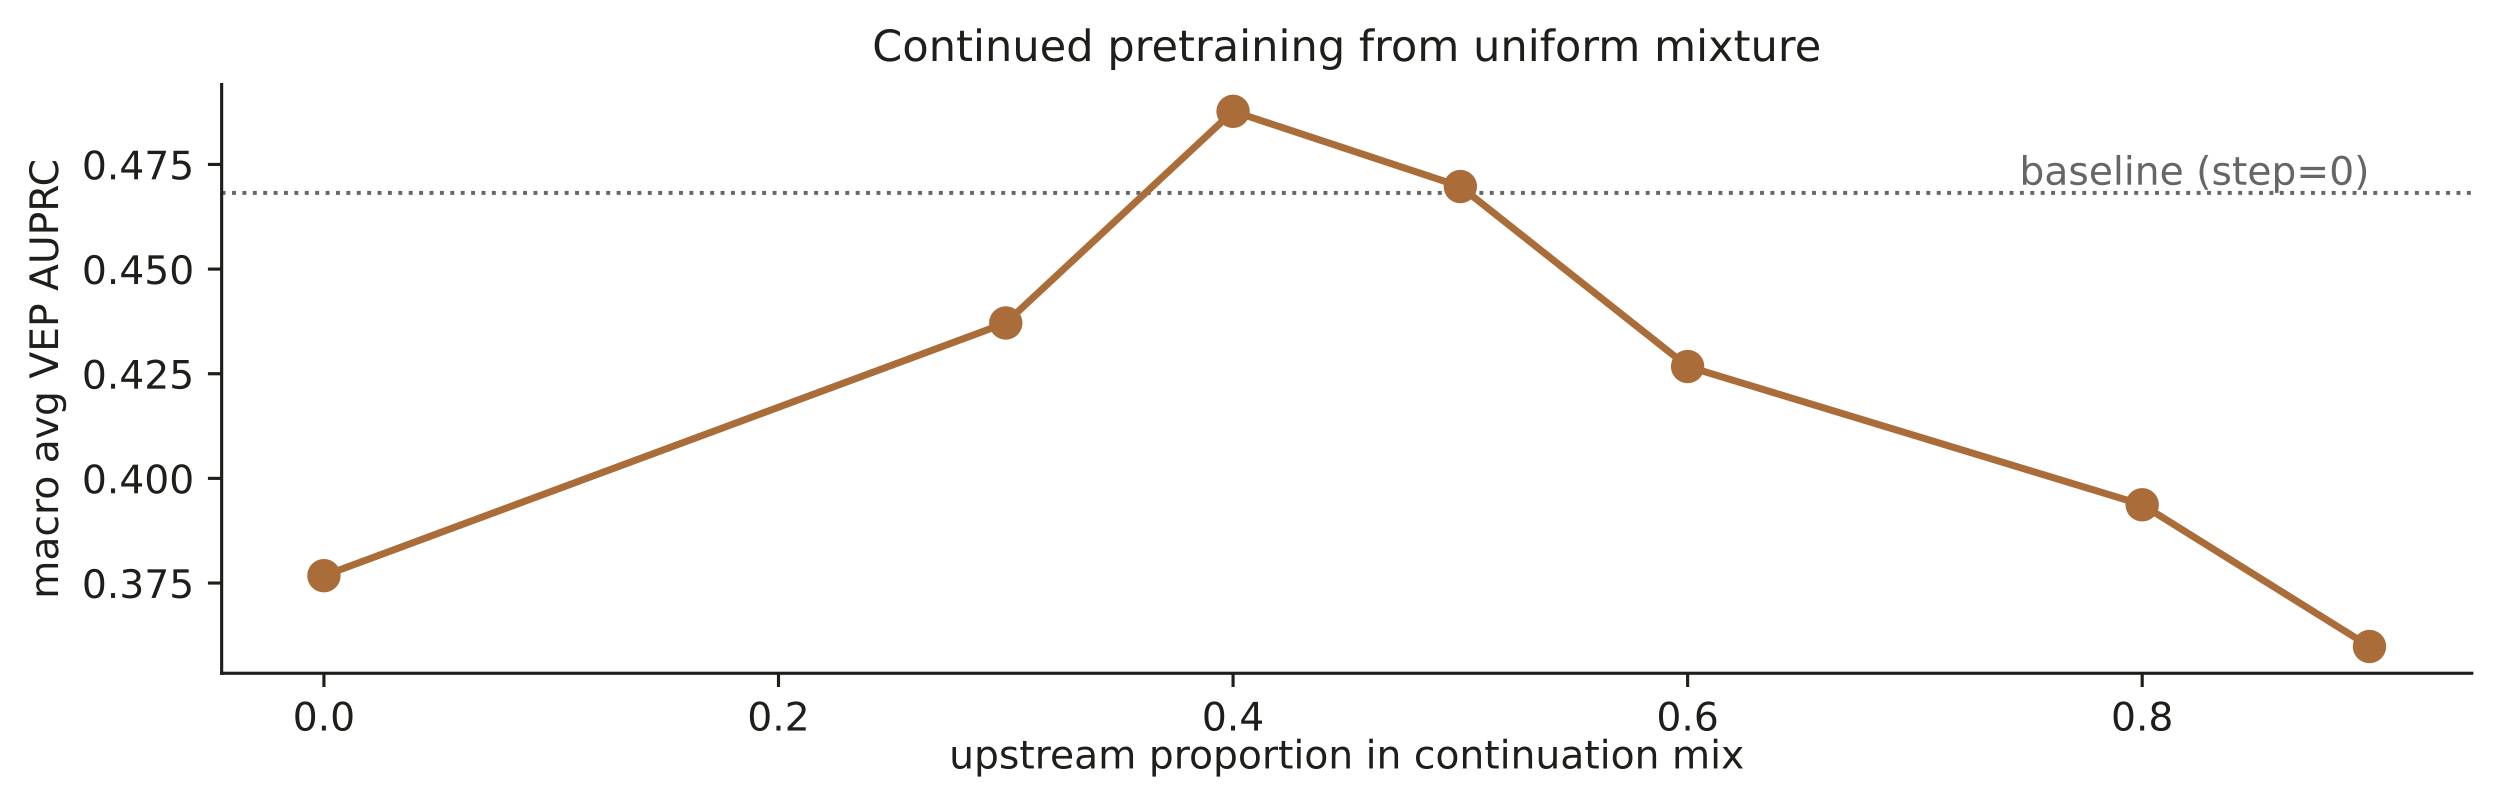
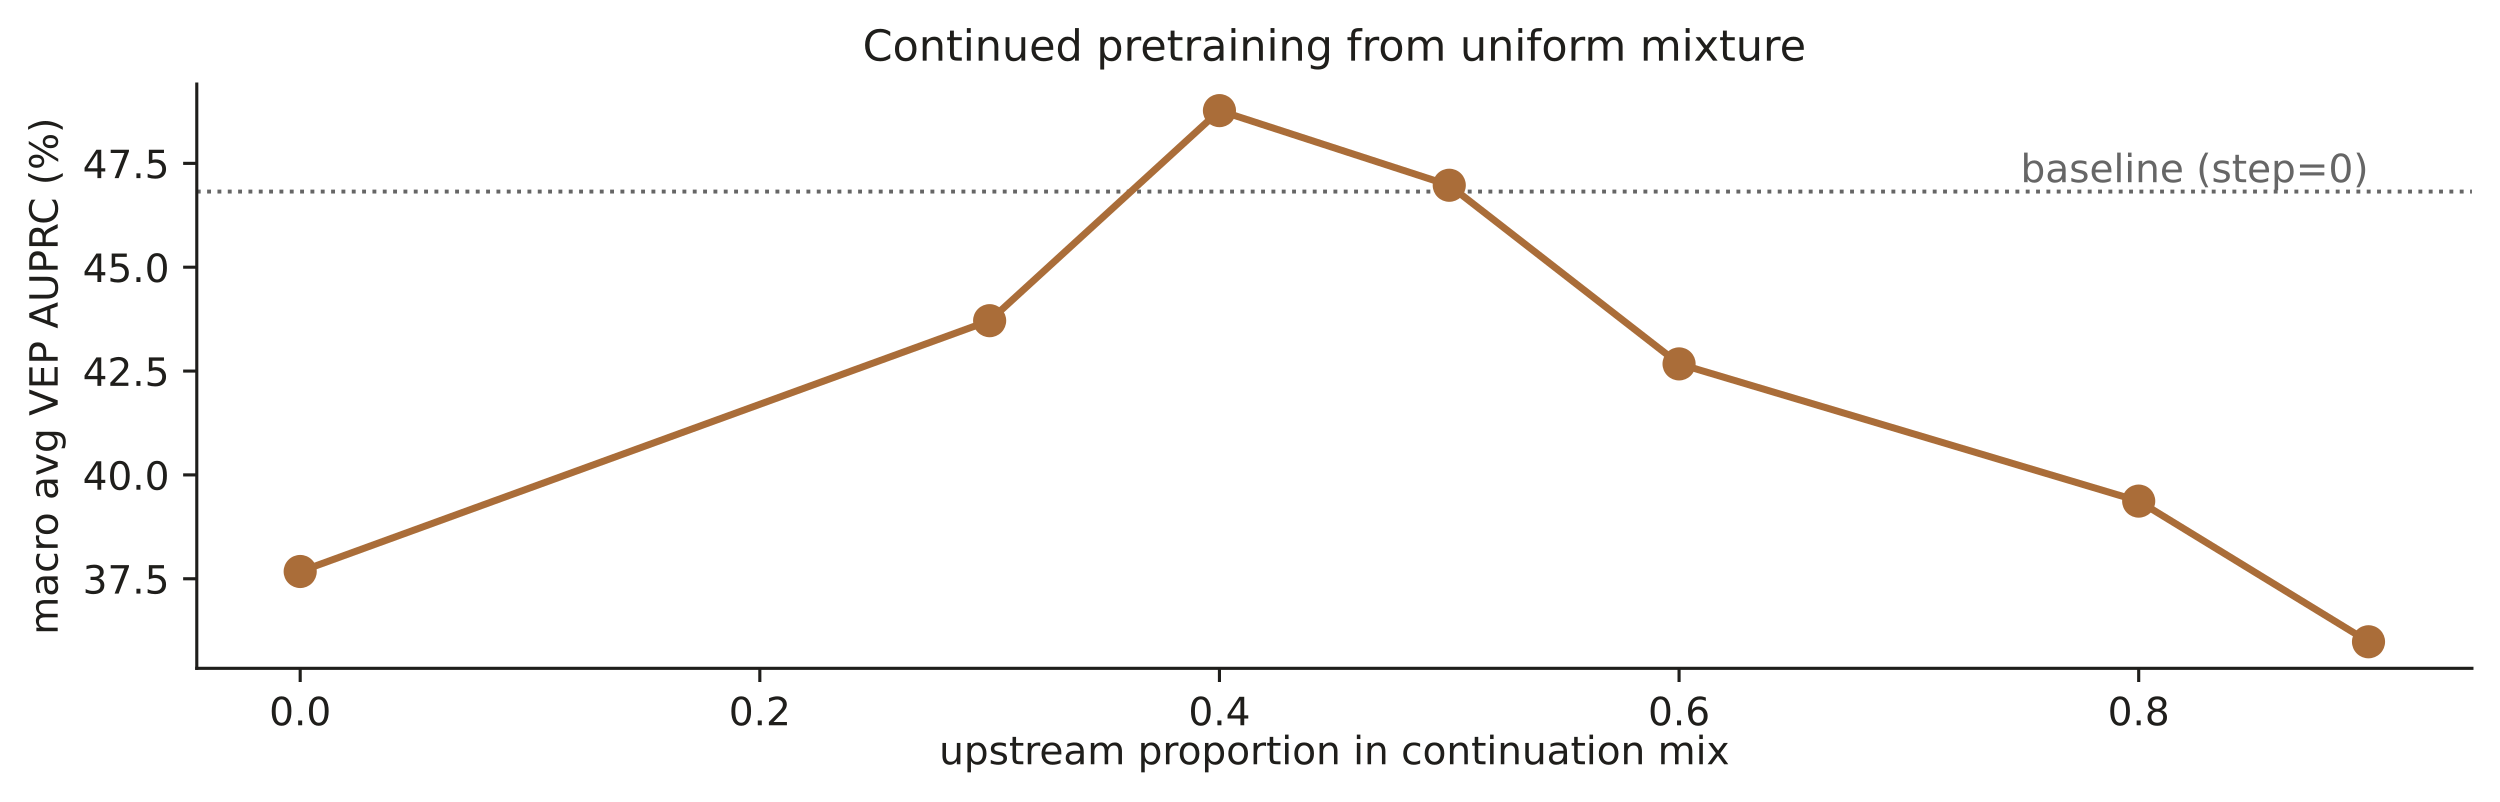
- <svg xmlns="http://www.w3.org/2000/svg" xmlns:xlink="http://www.w3.org/1999/xlink" width="637.346pt" height="205.195pt" viewBox="0 0 637.346 205.195" version="1.1">
+ <svg xmlns="http://www.w3.org/2000/svg" xmlns:xlink="http://www.w3.org/1999/xlink" width="641.143pt" height="205.599pt" viewBox="0 0 641.143 205.599" version="1.1">
  <defs>
    <style type="text/css">*{stroke-linejoin: round; stroke-linecap: butt}</style>
  </defs>
  <g id="figure_1">
    <g id="patch_1">
-       <path d="M 0 205.195  L 637.346 205.195  L 637.346 0  L 0 0  L 0 205.195  z " style="fill: none" />
+       <path d="M 0 205.599 L 641.143 205.599 L 641.143 0 L 0 0 L 0 205.599 z " style="fill: none" />
    </g>
    <g id="axes_1">
      <g id="patch_2">
-         <path d="M 56.506 171.638  L 630.146 171.638  L 630.146 21.558  L 56.506 21.558  L 56.506 171.638  z " style="fill: none" />
+         <path d="M 50.466 171.399 L 633.943 171.399 L 633.943 21.558 L 50.466 21.558 L 50.466 171.399 z " style="fill: none" />
      </g>
      <g id="line2d_1">
-         <path d="M 56.506 49.172  L 630.146 49.172  " clip-path="url(#p809fdf8836)" style="fill: none; stroke-dasharray: 1,1.65; stroke-dashoffset: 0; stroke: #666666" />
+         <path d="M 50.466 49.128 L 633.943 49.128 " clip-path="url(#pe90c2ca06d)" style="fill: none; stroke-dasharray: 1,1.65; stroke-dashoffset: 0; stroke: #666666" />
      </g>
      <g id="matplotlib.axis_1">
        <g id="xtick_1">
          <g id="line2d_2">
            <defs>
-               <path id="mf5df3ff810" d="M 0 0  L 0 3.5  " style="stroke: #1f1e1b; stroke-width: 0.8" />
+               <path id="mb0c549e8eb" d="M 0 0 L 0 3.5 " style="stroke: #1f1e1b; stroke-width: 0.8" />
            </defs>
            <g>
-               <use xlink:href="#mf5df3ff810" x="82.581" y="171.638" style="fill: #1f1e1b; stroke: #1f1e1b; stroke-width: 0.8" />
+               <use xlink:href="#mb0c549e8eb" x="76.987" y="171.399" style="fill: #1f1e1b; stroke: #1f1e1b; stroke-width: 0.8" />
            </g>
          </g>
          <g id="text_1">
-             <text style="font-size: 10px; font-family: 'DejaVu Sans', 'Bitstream Vera Sans', 'Computer Modern Sans Serif', 'Lucida Grande', 'Verdana', 'Geneva', 'Lucid', 'Arial', 'Helvetica', 'Avant Garde', sans-serif; text-anchor: middle; fill: #1f1e1b" x="82.581" y="186.237" transform="rotate(-0 82.58079 186.2367)">0.0</text>
+             <text style="font-size: 10px; font-family: 'DejaVu Sans', sans-serif; text-anchor: middle; fill: #1f1e1b" x="76.987" y="185.996" transform="rotate(-0 76.98734 185.9962)">0.0</text>
          </g>
        </g>
        <g id="xtick_2">
          <g id="line2d_3">
            <g>
-               <use xlink:href="#mf5df3ff810" x="198.468" y="171.638" style="fill: #1f1e1b; stroke: #1f1e1b; stroke-width: 0.8" />
+               <use xlink:href="#mb0c549e8eb" x="194.862" y="171.399" style="fill: #1f1e1b; stroke: #1f1e1b; stroke-width: 0.8" />
            </g>
          </g>
          <g id="text_2">
-             <text style="font-size: 10px; font-family: 'DejaVu Sans', 'Bitstream Vera Sans', 'Computer Modern Sans Serif', 'Lucida Grande', 'Verdana', 'Geneva', 'Lucid', 'Arial', 'Helvetica', 'Avant Garde', sans-serif; text-anchor: middle; fill: #1f1e1b" x="198.468" y="186.237" transform="rotate(-0 198.4677 186.2367)">0.2</text>
+             <text style="font-size: 10px; font-family: 'DejaVu Sans', sans-serif; text-anchor: middle; fill: #1f1e1b" x="194.862" y="185.996" transform="rotate(-0 194.8616 185.9962)">0.2</text>
          </g>
        </g>
        <g id="xtick_3">
          <g id="line2d_4">
            <g>
-               <use xlink:href="#mf5df3ff810" x="314.355" y="171.638" style="fill: #1f1e1b; stroke: #1f1e1b; stroke-width: 0.8" />
+               <use xlink:href="#mb0c549e8eb" x="312.736" y="171.399" style="fill: #1f1e1b; stroke: #1f1e1b; stroke-width: 0.8" />
            </g>
          </g>
          <g id="text_3">
-             <text style="font-size: 10px; font-family: 'DejaVu Sans', 'Bitstream Vera Sans', 'Computer Modern Sans Serif', 'Lucida Grande', 'Verdana', 'Geneva', 'Lucid', 'Arial', 'Helvetica', 'Avant Garde', sans-serif; text-anchor: middle; fill: #1f1e1b" x="314.355" y="186.237" transform="rotate(-0 314.3545 186.2367)">0.4</text>
+             <text style="font-size: 10px; font-family: 'DejaVu Sans', sans-serif; text-anchor: middle; fill: #1f1e1b" x="312.736" y="185.996" transform="rotate(-0 312.7359 185.9962)">0.4</text>
          </g>
        </g>
        <g id="xtick_4">
          <g id="line2d_5">
            <g>
-               <use xlink:href="#mf5df3ff810" x="430.241" y="171.638" style="fill: #1f1e1b; stroke: #1f1e1b; stroke-width: 0.8" />
+               <use xlink:href="#mb0c549e8eb" x="430.61" y="171.399" style="fill: #1f1e1b; stroke: #1f1e1b; stroke-width: 0.8" />
            </g>
          </g>
          <g id="text_4">
-             <text style="font-size: 10px; font-family: 'DejaVu Sans', 'Bitstream Vera Sans', 'Computer Modern Sans Serif', 'Lucida Grande', 'Verdana', 'Geneva', 'Lucid', 'Arial', 'Helvetica', 'Avant Garde', sans-serif; text-anchor: middle; fill: #1f1e1b" x="430.241" y="186.237" transform="rotate(-0 430.2414 186.2367)">0.6</text>
+             <text style="font-size: 10px; font-family: 'DejaVu Sans', sans-serif; text-anchor: middle; fill: #1f1e1b" x="430.61" y="185.996" transform="rotate(-0 430.6102 185.9962)">0.6</text>
          </g>
        </g>
        <g id="xtick_5">
          <g id="line2d_6">
            <g>
-               <use xlink:href="#mf5df3ff810" x="546.128" y="171.638" style="fill: #1f1e1b; stroke: #1f1e1b; stroke-width: 0.8" />
+               <use xlink:href="#mb0c549e8eb" x="548.484" y="171.399" style="fill: #1f1e1b; stroke: #1f1e1b; stroke-width: 0.8" />
            </g>
          </g>
          <g id="text_5">
-             <text style="font-size: 10px; font-family: 'DejaVu Sans', 'Bitstream Vera Sans', 'Computer Modern Sans Serif', 'Lucida Grande', 'Verdana', 'Geneva', 'Lucid', 'Arial', 'Helvetica', 'Avant Garde', sans-serif; text-anchor: middle; fill: #1f1e1b" x="546.128" y="186.237" transform="rotate(-0 546.1283 186.2367)">0.8</text>
+             <text style="font-size: 10px; font-family: 'DejaVu Sans', sans-serif; text-anchor: middle; fill: #1f1e1b" x="548.484" y="185.996" transform="rotate(-0 548.4844 185.9962)">0.8</text>
          </g>
        </g>
        <g id="text_6">
-           <text style="font-size: 10px; font-family: 'DejaVu Sans', 'Bitstream Vera Sans', 'Computer Modern Sans Serif', 'Lucida Grande', 'Verdana', 'Geneva', 'Lucid', 'Arial', 'Helvetica', 'Avant Garde', sans-serif; text-anchor: middle; fill: #1f1e1b" x="343.326" y="195.915" transform="rotate(-0 343.3263 195.9148)">upstream proportion in continuation mix</text>
+           <text style="font-size: 10px; font-family: 'DejaVu Sans', sans-serif; text-anchor: middle; fill: #1f1e1b" x="342.204" y="195.997" transform="rotate(-0 342.2045 195.997)">upstream proportion in continuation mix</text>
        </g>
      </g>
      <g id="matplotlib.axis_2">
        <g id="ytick_1">
          <g id="line2d_7">
            <defs>
-               <path id="ma240f6d5bc" d="M 0 0  L -3.5 0  " style="stroke: #1f1e1b; stroke-width: 0.8" />
+               <path id="m7c7335500b" d="M 0 0 L -3.5 0 " style="stroke: #1f1e1b; stroke-width: 0.8" />
            </defs>
            <g>
-               <use xlink:href="#ma240f6d5bc" x="56.506" y="148.633" style="fill: #1f1e1b; stroke: #1f1e1b; stroke-width: 0.8" />
+               <use xlink:href="#m7c7335500b" x="50.466" y="148.43" style="fill: #1f1e1b; stroke: #1f1e1b; stroke-width: 0.8" />
            </g>
          </g>
          <g id="text_7">
-             <text style="font-size: 10px; font-family: 'DejaVu Sans', 'Bitstream Vera Sans', 'Computer Modern Sans Serif', 'Lucida Grande', 'Verdana', 'Geneva', 'Lucid', 'Arial', 'Helvetica', 'Avant Garde', sans-serif; text-anchor: end; fill: #1f1e1b" x="49.506" y="152.433" transform="rotate(-0 49.50625 152.4326)">0.375</text>
+             <text style="font-size: 10px; font-family: 'DejaVu Sans', sans-serif; text-anchor: end; fill: #1f1e1b" x="43.466" y="152.229" transform="rotate(-0 43.46563 152.2292)">37.5</text>
          </g>
        </g>
        <g id="ytick_2">
          <g id="line2d_8">
            <g>
-               <use xlink:href="#ma240f6d5bc" x="56.506" y="121.956" style="fill: #1f1e1b; stroke: #1f1e1b; stroke-width: 0.8" />
+               <use xlink:href="#m7c7335500b" x="50.466" y="121.796" style="fill: #1f1e1b; stroke: #1f1e1b; stroke-width: 0.8" />
            </g>
          </g>
          <g id="text_8">
-             <text style="font-size: 10px; font-family: 'DejaVu Sans', 'Bitstream Vera Sans', 'Computer Modern Sans Serif', 'Lucida Grande', 'Verdana', 'Geneva', 'Lucid', 'Arial', 'Helvetica', 'Avant Garde', sans-serif; text-anchor: end; fill: #1f1e1b" x="49.506" y="125.755" transform="rotate(-0 49.50625 125.7554)">0.400</text>
+             <text style="font-size: 10px; font-family: 'DejaVu Sans', sans-serif; text-anchor: end; fill: #1f1e1b" x="43.466" y="125.595" transform="rotate(-0 43.46563 125.5946)">40.0</text>
          </g>
        </g>
        <g id="ytick_3">
          <g id="line2d_9">
            <g>
-               <use xlink:href="#ma240f6d5bc" x="56.506" y="95.279" style="fill: #1f1e1b; stroke: #1f1e1b; stroke-width: 0.8" />
+               <use xlink:href="#m7c7335500b" x="50.466" y="95.161" style="fill: #1f1e1b; stroke: #1f1e1b; stroke-width: 0.8" />
            </g>
          </g>
          <g id="text_9">
-             <text style="font-size: 10px; font-family: 'DejaVu Sans', 'Bitstream Vera Sans', 'Computer Modern Sans Serif', 'Lucida Grande', 'Verdana', 'Geneva', 'Lucid', 'Arial', 'Helvetica', 'Avant Garde', sans-serif; text-anchor: end; fill: #1f1e1b" x="49.506" y="99.078" transform="rotate(-0 49.50625 99.07825)">0.425</text>
+             <text style="font-size: 10px; font-family: 'DejaVu Sans', sans-serif; text-anchor: end; fill: #1f1e1b" x="43.466" y="98.96" transform="rotate(-0 43.46563 98.96008)">42.5</text>
          </g>
        </g>
        <g id="ytick_4">
          <g id="line2d_10">
            <g>
-               <use xlink:href="#ma240f6d5bc" x="56.506" y="68.602" style="fill: #1f1e1b; stroke: #1f1e1b; stroke-width: 0.8" />
+               <use xlink:href="#m7c7335500b" x="50.466" y="68.527" style="fill: #1f1e1b; stroke: #1f1e1b; stroke-width: 0.8" />
            </g>
          </g>
          <g id="text_10">
-             <text style="font-size: 10px; font-family: 'DejaVu Sans', 'Bitstream Vera Sans', 'Computer Modern Sans Serif', 'Lucida Grande', 'Verdana', 'Geneva', 'Lucid', 'Arial', 'Helvetica', 'Avant Garde', sans-serif; text-anchor: end; fill: #1f1e1b" x="49.506" y="72.401" transform="rotate(-0 49.50625 72.40109)">0.450</text>
+             <text style="font-size: 10px; font-family: 'DejaVu Sans', sans-serif; text-anchor: end; fill: #1f1e1b" x="43.466" y="72.326" transform="rotate(-0 43.46563 72.32555)">45.0</text>
          </g>
        </g>
        <g id="ytick_5">
          <g id="line2d_11">
            <g>
-               <use xlink:href="#ma240f6d5bc" x="56.506" y="41.925" style="fill: #1f1e1b; stroke: #1f1e1b; stroke-width: 0.8" />
+               <use xlink:href="#m7c7335500b" x="50.466" y="41.892" style="fill: #1f1e1b; stroke: #1f1e1b; stroke-width: 0.8" />
            </g>
          </g>
          <g id="text_11">
-             <text style="font-size: 10px; font-family: 'DejaVu Sans', 'Bitstream Vera Sans', 'Computer Modern Sans Serif', 'Lucida Grande', 'Verdana', 'Geneva', 'Lucid', 'Arial', 'Helvetica', 'Avant Garde', sans-serif; text-anchor: end; fill: #1f1e1b" x="49.506" y="45.724" transform="rotate(-0 49.50625 45.72393)">0.475</text>
+             <text style="font-size: 10px; font-family: 'DejaVu Sans', sans-serif; text-anchor: end; fill: #1f1e1b" x="43.466" y="45.691" transform="rotate(-0 43.46563 45.69101)">47.5</text>
          </g>
        </g>
        <g id="text_12">
-           <text style="font-size: 10px; font-family: 'DejaVu Sans', 'Bitstream Vera Sans', 'Computer Modern Sans Serif', 'Lucida Grande', 'Verdana', 'Geneva', 'Lucid', 'Arial', 'Helvetica', 'Avant Garde', sans-serif; text-anchor: middle; fill: #1f1e1b" x="14.798" y="96.598" transform="rotate(-90 14.79844 96.59828)">macro avg VEP AUPRC</text>
+           <text style="font-size: 10px; font-family: 'DejaVu Sans', sans-serif; text-anchor: middle; fill: #1f1e1b" x="14.798" y="96.478" transform="rotate(-90 14.79766 96.4784)">macro avg VEP AUPRC (%)</text>
        </g>
      </g>
      <g id="patch_3">
-         <path d="M 56.506 171.638  L 56.506 21.558  " style="fill: none; stroke: #1f1e1b; stroke-width: 0.8; stroke-linejoin: miter; stroke-linecap: square" />
+         <path d="M 50.466 171.399 L 50.466 21.558 " style="fill: none; stroke: #1f1e1b; stroke-width: 0.8; stroke-linejoin: miter; stroke-linecap: square" />
      </g>
      <g id="patch_4">
-         <path d="M 56.506 171.638  L 630.146 171.638  " style="fill: none; stroke: #1f1e1b; stroke-width: 0.8; stroke-linejoin: miter; stroke-linecap: square" />
+         <path d="M 50.466 171.399 L 633.943 171.399 " style="fill: none; stroke: #1f1e1b; stroke-width: 0.8; stroke-linejoin: miter; stroke-linecap: square" />
      </g>
      <g id="text_13">
-         <text style="font-size: 10px; font-family: 'DejaVu Sans', 'Bitstream Vera Sans', 'Computer Modern Sans Serif', 'Lucida Grande', 'Verdana', 'Geneva', 'Lucid', 'Arial', 'Helvetica', 'Avant Garde', sans-serif; text-anchor: end; fill: #666666" x="604.072" y="47.092" transform="rotate(-0 604.0717 47.09211)">baseline (step=0)  </text>
+         <text style="font-size: 10px; font-family: 'DejaVu Sans', sans-serif; text-anchor: end; fill: #666666" x="607.422" y="46.725" transform="rotate(-0 607.4216 46.72534)">baseline (step=0)  </text>
      </g>
      <g id="line2d_12">
-         <path d="M 82.581 146.764  L 256.411 82.338  L 314.355 28.38  L 372.298 47.553  L 430.241 93.439  L 546.128 128.684  L 604.072 164.816  " clip-path="url(#p809fdf8836)" style="fill: none; stroke: #aa6d39; stroke-width: 1.8; stroke-linecap: square" />
+         <path d="M 76.987 146.564 L 253.799 82.241 L 312.736 28.369 L 371.673 47.512 L 430.61 93.325 L 548.484 128.513 L 607.422 164.588 " clip-path="url(#pe90c2ca06d)" style="fill: none; stroke: #aa6d39; stroke-width: 1.8; stroke-linecap: square" />
        <defs>
-           <path id="m1f51b8fc01" d="M 0 4  C 1.061 4 2.078 3.579 2.828 2.828  C 3.579 2.078 4 1.061 4 0  C 4 -1.061 3.579 -2.078 2.828 -2.828  C 2.078 -3.579 1.061 -4 0 -4  C -1.061 -4 -2.078 -3.579 -2.828 -2.828  C -3.579 -2.078 -4 -1.061 -4 0  C -4 1.061 -3.579 2.078 -2.828 2.828  C -2.078 3.579 -1.061 4 0 4  z " style="stroke: #aa6d39; stroke-width: 0.5" />
+           <path id="m5babf5b5ae" d="M 0 4 C 1.061 4 2.078 3.579 2.828 2.828 C 3.579 2.078 4 1.061 4 0 C 4 -1.061 3.579 -2.078 2.828 -2.828 C 2.078 -3.579 1.061 -4 0 -4 C -1.061 -4 -2.078 -3.579 -2.828 -2.828 C -3.579 -2.078 -4 -1.061 -4 0 C -4 1.061 -3.579 2.078 -2.828 2.828 C -2.078 3.579 -1.061 4 0 4 z " style="stroke: #aa6d39; stroke-width: 0.5" />
        </defs>
-         <g clip-path="url(#p809fdf8836)">
-           <use xlink:href="#m1f51b8fc01" x="82.581" y="146.764" style="fill: #aa6d39; stroke: #aa6d39; stroke-width: 0.5" />
-           <use xlink:href="#m1f51b8fc01" x="256.411" y="82.338" style="fill: #aa6d39; stroke: #aa6d39; stroke-width: 0.5" />
-           <use xlink:href="#m1f51b8fc01" x="314.355" y="28.38" style="fill: #aa6d39; stroke: #aa6d39; stroke-width: 0.5" />
-           <use xlink:href="#m1f51b8fc01" x="372.298" y="47.553" style="fill: #aa6d39; stroke: #aa6d39; stroke-width: 0.5" />
-           <use xlink:href="#m1f51b8fc01" x="430.241" y="93.439" style="fill: #aa6d39; stroke: #aa6d39; stroke-width: 0.5" />
-           <use xlink:href="#m1f51b8fc01" x="546.128" y="128.684" style="fill: #aa6d39; stroke: #aa6d39; stroke-width: 0.5" />
-           <use xlink:href="#m1f51b8fc01" x="604.072" y="164.816" style="fill: #aa6d39; stroke: #aa6d39; stroke-width: 0.5" />
+         <g clip-path="url(#pe90c2ca06d)">
+           <use xlink:href="#m5babf5b5ae" x="76.987" y="146.564" style="fill: #aa6d39; stroke: #aa6d39; stroke-width: 0.5" />
+           <use xlink:href="#m5babf5b5ae" x="253.799" y="82.241" style="fill: #aa6d39; stroke: #aa6d39; stroke-width: 0.5" />
+           <use xlink:href="#m5babf5b5ae" x="312.736" y="28.369" style="fill: #aa6d39; stroke: #aa6d39; stroke-width: 0.5" />
+           <use xlink:href="#m5babf5b5ae" x="371.673" y="47.512" style="fill: #aa6d39; stroke: #aa6d39; stroke-width: 0.5" />
+           <use xlink:href="#m5babf5b5ae" x="430.61" y="93.325" style="fill: #aa6d39; stroke: #aa6d39; stroke-width: 0.5" />
+           <use xlink:href="#m5babf5b5ae" x="548.484" y="128.513" style="fill: #aa6d39; stroke: #aa6d39; stroke-width: 0.5" />
+           <use xlink:href="#m5babf5b5ae" x="607.422" y="164.588" style="fill: #aa6d39; stroke: #aa6d39; stroke-width: 0.5" />
        </g>
      </g>
      <g id="text_14">
-         <text style="font-size: 11px; font-family: 'DejaVu Sans', 'Bitstream Vera Sans', 'Computer Modern Sans Serif', 'Lucida Grande', 'Verdana', 'Geneva', 'Lucid', 'Arial', 'Helvetica', 'Avant Garde', sans-serif; text-anchor: middle; fill: #1f1e1b" x="343.326" y="15.558" transform="rotate(-0 343.3263 15.55828)">Continued pretraining from uniform mixture</text>
+         <text style="font-size: 11px; font-family: 'DejaVu Sans', sans-serif; text-anchor: middle; fill: #1f1e1b" x="342.204" y="15.558" transform="rotate(-0 342.2045 15.55828)">Continued pretraining from uniform mixture</text>
      </g>
    </g>
  </g>
  <defs>
-     <clipPath id="p809fdf8836">
-       <rect x="56.506" y="21.558" width="573.64" height="150.08" />
+     <clipPath id="pe90c2ca06d">
+       <rect x="50.466" y="21.558" width="583.478" height="149.84" />
    </clipPath>
  </defs>
</svg>
